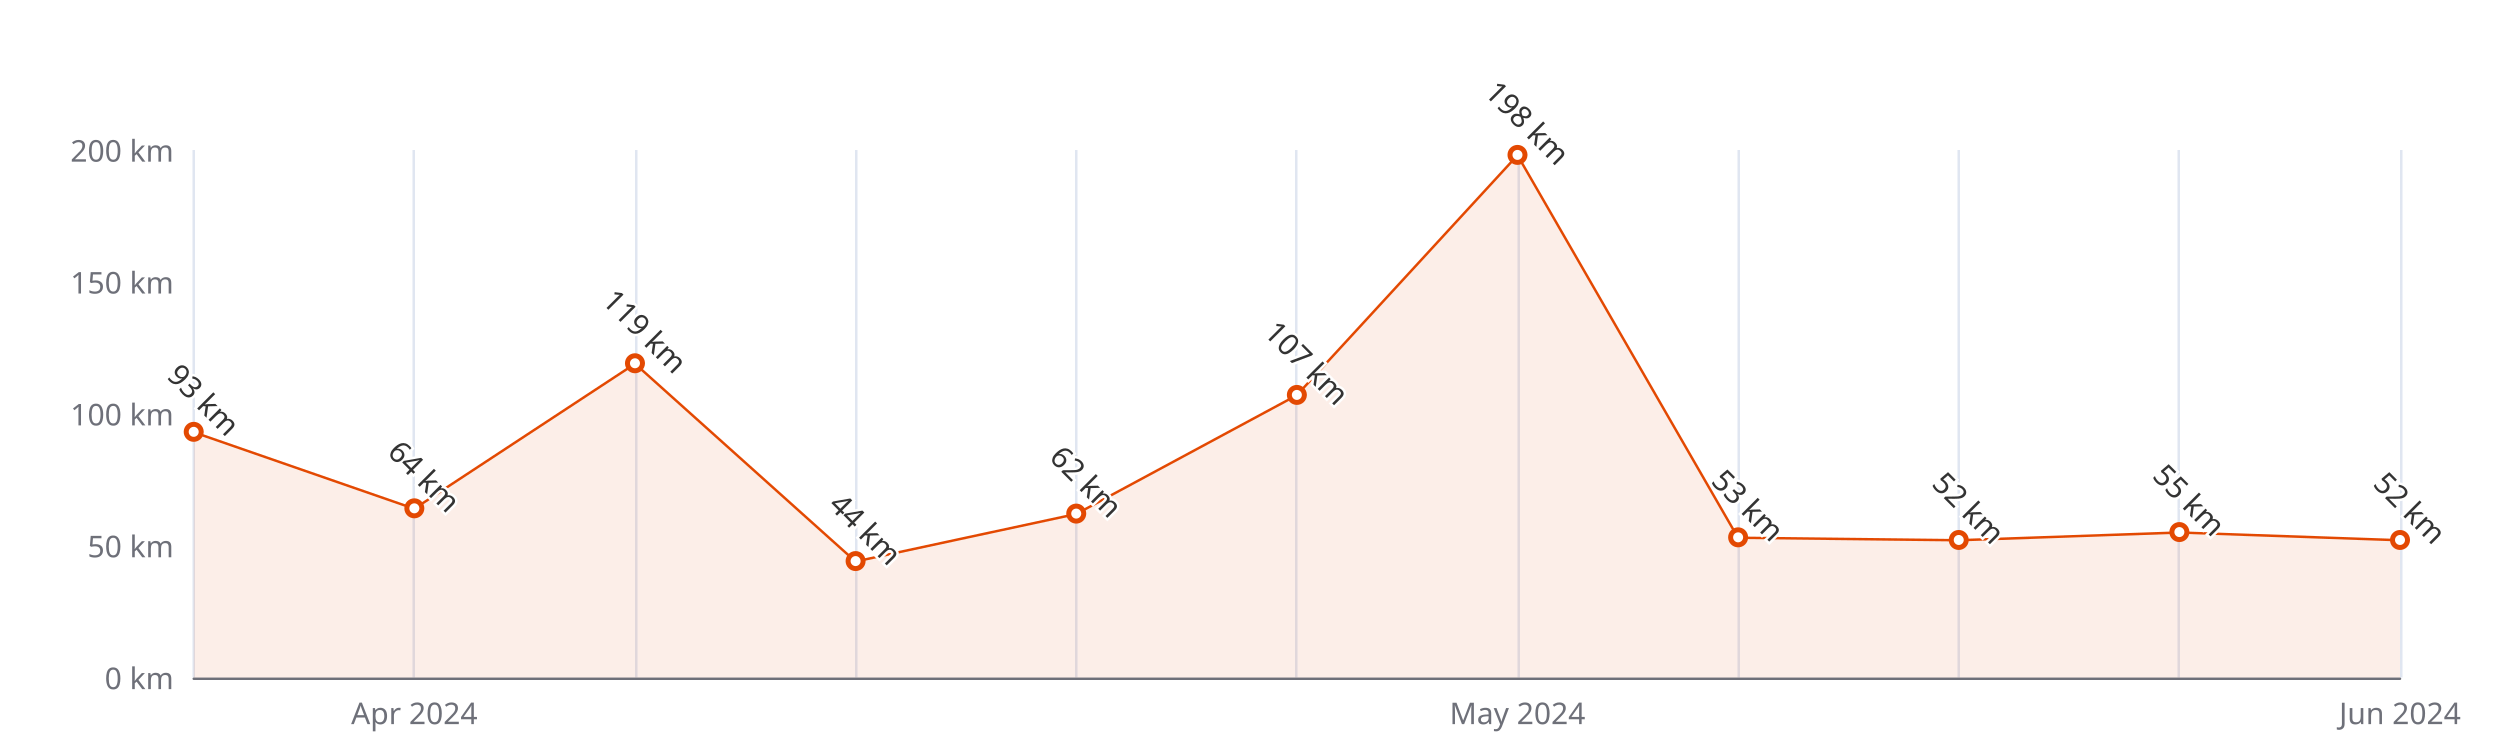
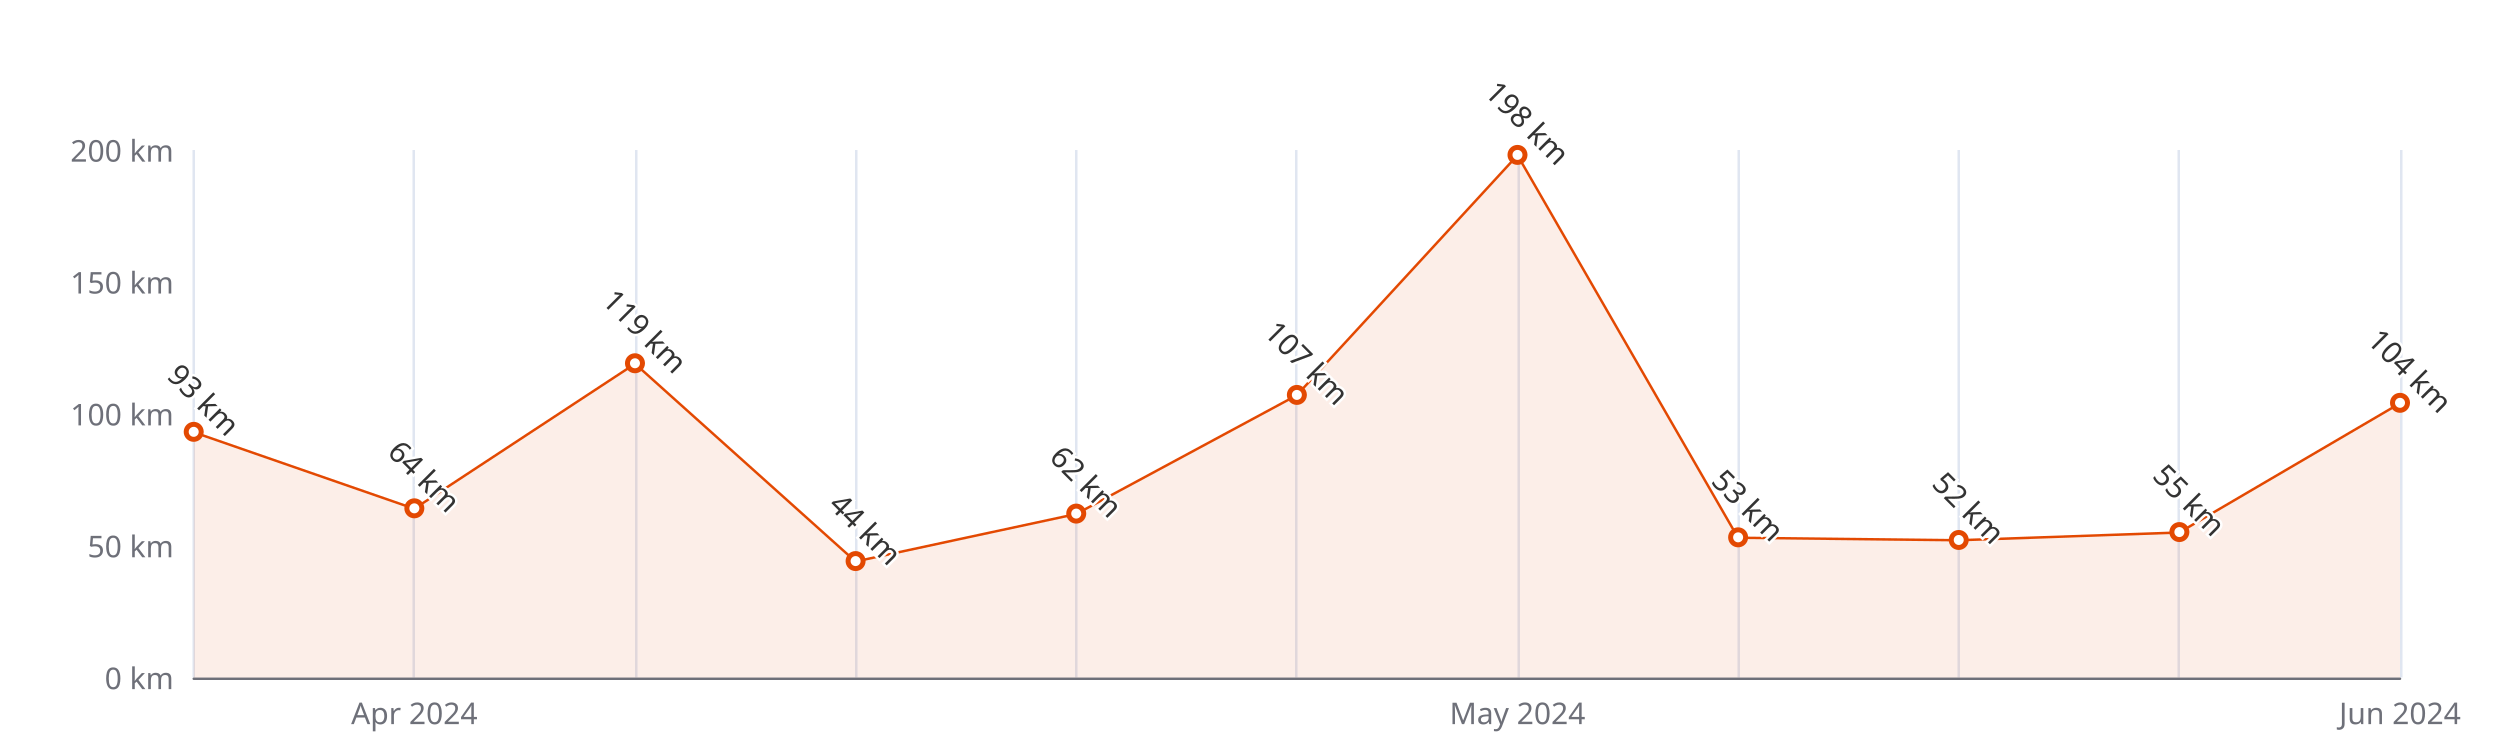
<svg xmlns="http://www.w3.org/2000/svg" width="1000" height="300" version="1.1" baseProfile="full" viewBox="0 0 1000 300">
  <rect width="1000" height="300" x="0" y="0" id="0" fill="#ffffff" />
  <path d="M77.5 60L77.5 271" fill="none" stroke="#E0E6F1" />
  <path d="M165.5 60L165.5 271" fill="none" stroke="#E0E6F1" />
  <path d="M254.5 60L254.5 271" fill="none" stroke="#E0E6F1" />
  <path d="M342.5 60L342.5 271" fill="none" stroke="#E0E6F1" />
  <path d="M430.5 60L430.5 271" fill="none" stroke="#E0E6F1" />
  <path d="M518.5 60L518.5 271" fill="none" stroke="#E0E6F1" />
  <path d="M607.5 60L607.5 271" fill="none" stroke="#E0E6F1" />
  <path d="M695.5 60L695.5 271" fill="none" stroke="#E0E6F1" />
  <path d="M783.5 60L783.5 271" fill="none" stroke="#E0E6F1" />
  <path d="M871.5 60L871.5 271" fill="none" stroke="#E0E6F1" />
  <path d="M960.5 60L960.5 271" fill="none" stroke="#E0E6F1" />
  <path d="M77.5 271.5L960 271.5" fill="none" stroke="#6E7079" stroke-linecap="round" />
  <text dominant-baseline="central" text-anchor="end" style="font-size:12px;font-family:sans-serif;" xml:space="preserve" transform="translate(69.48 271)" fill="#6E7079">0 km</text>
  <text dominant-baseline="central" text-anchor="end" style="font-size:12px;font-family:sans-serif;" xml:space="preserve" transform="translate(69.48 218.25)" fill="#6E7079">50 km</text>
  <text dominant-baseline="central" text-anchor="end" style="font-size:12px;font-family:sans-serif;" xml:space="preserve" transform="translate(69.48 165.5)" fill="#6E7079">100 km</text>
  <text dominant-baseline="central" text-anchor="end" style="font-size:12px;font-family:sans-serif;" xml:space="preserve" transform="translate(69.48 112.75)" fill="#6E7079">150 km</text>
  <text dominant-baseline="central" text-anchor="end" style="font-size:12px;font-family:sans-serif;" xml:space="preserve" transform="translate(69.48 60)" fill="#6E7079">200 km</text>
  <text dominant-baseline="central" text-anchor="middle" style="font-size:12px;font-family:sans-serif;" xml:space="preserve" y="6" transform="translate(165.732 279)" fill="#6E7079">Apr 2024</text>
  <text dominant-baseline="central" text-anchor="middle" style="font-size:12px;font-family:sans-serif;" xml:space="preserve" y="6" transform="translate(606.992 279)" fill="#6E7079">May 2024</text>
  <text dominant-baseline="central" text-anchor="middle" style="font-size:12px;font-family:sans-serif;" xml:space="preserve" y="6" transform="translate(960 279)" fill="#6E7079">Jun 2024</text>
  <g clip-path="url(#zr5-c0)">
-     <path d="M77.5 172.9L165.7 203.5L254 145.5L342.2 224.6L430.5 205.6L518.7 158.1L607 62.1L695.2 215.1L783.5 216.1L871.7 213L960 216.1L960 271L871.7 271L783.5 271L695.2 271L607 271L518.7 271L430.5 271L342.2 271L254 271L165.7 271L77.5 271Z" fill="rgb(227,73,2)" fill-opacity="0.09" />
-     <path d="M77.5 172.9L165.7 203.5L254 145.5L342.2 224.6L430.5 205.6L518.7 158.1L607 62.1L695.2 215.1L783.5 216.1L871.7 213L960 216.1" fill="none" stroke="#E34902" stroke-linejoin="bevel" />
+     <path d="M77.5 172.9L165.7 203.5L254 145.5L342.2 224.6L430.5 205.6L518.7 158.1L607 62.1L695.2 215.1L783.5 216.1L871.7 213L960 161.3L960 271L871.7 271L783.5 271L695.2 271L607 271L518.7 271L430.5 271L342.2 271L254 271L165.7 271L77.5 271Z" fill="rgb(227,73,2)" fill-opacity="0.09" />
+     <path d="M77.5 172.9L165.7 203.5L254 145.5L342.2 224.6L430.5 205.6L518.7 158.1L607 62.1L695.2 215.1L783.5 216.1L871.7 213L960 161.3" fill="none" stroke="#E34902" stroke-linejoin="bevel" />
  </g>
  <path d="M1 0A1 1 0 1 1 1 -0.1A1 1 0 0 1 1 0" transform="matrix(3,0,0,3,77.48,172.885)" fill="#fff" stroke="#E34902" stroke-width="0.667" />
  <path d="M1 0A1 1 0 1 1 1 -0.1A1 1 0 0 1 1 0" transform="matrix(3,0,0,3,165.732,203.48)" fill="#fff" stroke="#E34902" stroke-width="0.667" />
  <path d="M1 0A1 1 0 1 1 1 -0.1A1 1 0 0 1 1 0" transform="matrix(3,0,0,3,253.984,145.455)" fill="#fff" stroke="#E34902" stroke-width="0.667" />
  <path d="M1 0A1 1 0 1 1 1 -0.1A1 1 0 0 1 1 0" transform="matrix(3,0,0,3,342.236,224.58)" fill="#fff" stroke="#E34902" stroke-width="0.667" />
  <path d="M1 0A1 1 0 1 1 1 -0.1A1 1 0 0 1 1 0" transform="matrix(3,0,0,3,430.488,205.59)" fill="#fff" stroke="#E34902" stroke-width="0.667" />
  <path d="M1 0A1 1 0 1 1 1 -0.1A1 1 0 0 1 1 0" transform="matrix(3,0,0,3,518.74,158.115)" fill="#fff" stroke="#E34902" stroke-width="0.667" />
  <path d="M1 0A1 1 0 1 1 1 -0.1A1 1 0 0 1 1 0" transform="matrix(3,0,0,3,606.992,62.11)" fill="#fff" stroke="#E34902" stroke-width="0.667" />
  <path d="M1 0A1 1 0 1 1 1 -0.1A1 1 0 0 1 1 0" transform="matrix(3,0,0,3,695.244,215.085)" fill="#fff" stroke="#E34902" stroke-width="0.667" />
  <path d="M1 0A1 1 0 1 1 1 -0.1A1 1 0 0 1 1 0" transform="matrix(3,0,0,3,783.496,216.14)" fill="#fff" stroke="#E34902" stroke-width="0.667" />
  <path d="M1 0A1 1 0 1 1 1 -0.1A1 1 0 0 1 1 0" transform="matrix(3,0,0,3,871.748,212.975)" fill="#fff" stroke="#E34902" stroke-width="0.667" />
-   <path d="M1 0A1 1 0 1 1 1 -0.1A1 1 0 0 1 1 0" transform="matrix(3,0,0,3,960,216.14)" fill="#fff" stroke="#E34902" stroke-width="0.667" />
+   <path d="M1 0A1 1 0 1 1 1 -0.1A1 1 0 0 1 1 0" transform="matrix(3,0,0,3,960,161.28)" fill="#fff" stroke="#E34902" stroke-width="0.667" />
  <text dominant-baseline="central" text-anchor="middle" style="font-size:12px;font-family:sans-serif;" xml:space="preserve" y="-6" transform="matrix(0.707,0.707,-0.707,0.707,77.48,163.885)" fill="#333" stroke="rgb(255,255,255)" stroke-width="2" paint-order="stroke" stroke-miterlimit="2">93 km</text>
  <text dominant-baseline="central" text-anchor="middle" style="font-size:12px;font-family:sans-serif;" xml:space="preserve" y="-6" transform="matrix(0.707,0.707,-0.707,0.707,165.732,194.48)" fill="#333" stroke="rgb(255,255,255)" stroke-width="2" paint-order="stroke" stroke-miterlimit="2">64 km</text>
  <text dominant-baseline="central" text-anchor="middle" style="font-size:12px;font-family:sans-serif;" xml:space="preserve" y="-6" transform="matrix(0.707,0.707,-0.707,0.707,253.984,136.455)" fill="#333" stroke="rgb(255,255,255)" stroke-width="2" paint-order="stroke" stroke-miterlimit="2">119 km</text>
  <text dominant-baseline="central" text-anchor="middle" style="font-size:12px;font-family:sans-serif;" xml:space="preserve" y="-6" transform="matrix(0.707,0.707,-0.707,0.707,342.236,215.58)" fill="#333" stroke="rgb(255,255,255)" stroke-width="2" paint-order="stroke" stroke-miterlimit="2">44 km</text>
  <text dominant-baseline="central" text-anchor="middle" style="font-size:12px;font-family:sans-serif;" xml:space="preserve" y="-6" transform="matrix(0.707,0.707,-0.707,0.707,430.488,196.59)" fill="#333" stroke="rgb(255,255,255)" stroke-width="2" paint-order="stroke" stroke-miterlimit="2">62 km</text>
  <text dominant-baseline="central" text-anchor="middle" style="font-size:12px;font-family:sans-serif;" xml:space="preserve" y="-6" transform="matrix(0.707,0.707,-0.707,0.707,518.74,149.115)" fill="#333" stroke="rgb(255,255,255)" stroke-width="2" paint-order="stroke" stroke-miterlimit="2">107 km</text>
  <text dominant-baseline="central" text-anchor="middle" style="font-size:12px;font-family:sans-serif;" xml:space="preserve" y="-6" transform="matrix(0.707,0.707,-0.707,0.707,606.992,53.11)" fill="#333" stroke="rgb(255,255,255)" stroke-width="2" paint-order="stroke" stroke-miterlimit="2">198 km</text>
  <text dominant-baseline="central" text-anchor="middle" style="font-size:12px;font-family:sans-serif;" xml:space="preserve" y="-6" transform="matrix(0.707,0.707,-0.707,0.707,695.244,206.085)" fill="#333" stroke="rgb(255,255,255)" stroke-width="2" paint-order="stroke" stroke-miterlimit="2">53 km</text>
  <text dominant-baseline="central" text-anchor="middle" style="font-size:12px;font-family:sans-serif;" xml:space="preserve" y="-6" transform="matrix(0.707,0.707,-0.707,0.707,783.496,207.14)" fill="#333" stroke="rgb(255,255,255)" stroke-width="2" paint-order="stroke" stroke-miterlimit="2">52 km</text>
  <text dominant-baseline="central" text-anchor="middle" style="font-size:12px;font-family:sans-serif;" xml:space="preserve" y="-6" transform="matrix(0.707,0.707,-0.707,0.707,871.748,203.975)" fill="#333" stroke="rgb(255,255,255)" stroke-width="2" paint-order="stroke" stroke-miterlimit="2">55 km</text>
-   <text dominant-baseline="central" text-anchor="middle" style="font-size:12px;font-family:sans-serif;" xml:space="preserve" y="-6" transform="matrix(0.707,0.707,-0.707,0.707,960,207.14)" fill="#333" stroke="rgb(255,255,255)" stroke-width="2" paint-order="stroke" stroke-miterlimit="2">52 km</text>
+   <text dominant-baseline="central" text-anchor="middle" style="font-size:12px;font-family:sans-serif;" xml:space="preserve" y="-6" transform="matrix(0.707,0.707,-0.707,0.707,960,152.28)" fill="#333" stroke="rgb(255,255,255)" stroke-width="2" paint-order="stroke" stroke-miterlimit="2">104 km</text>
  <defs>
    <clipPath id="zr5-c0">
      <path d="M76 59.5l884 0l0 212l-884 0Z" fill="#000" />
    </clipPath>
  </defs>
</svg>
